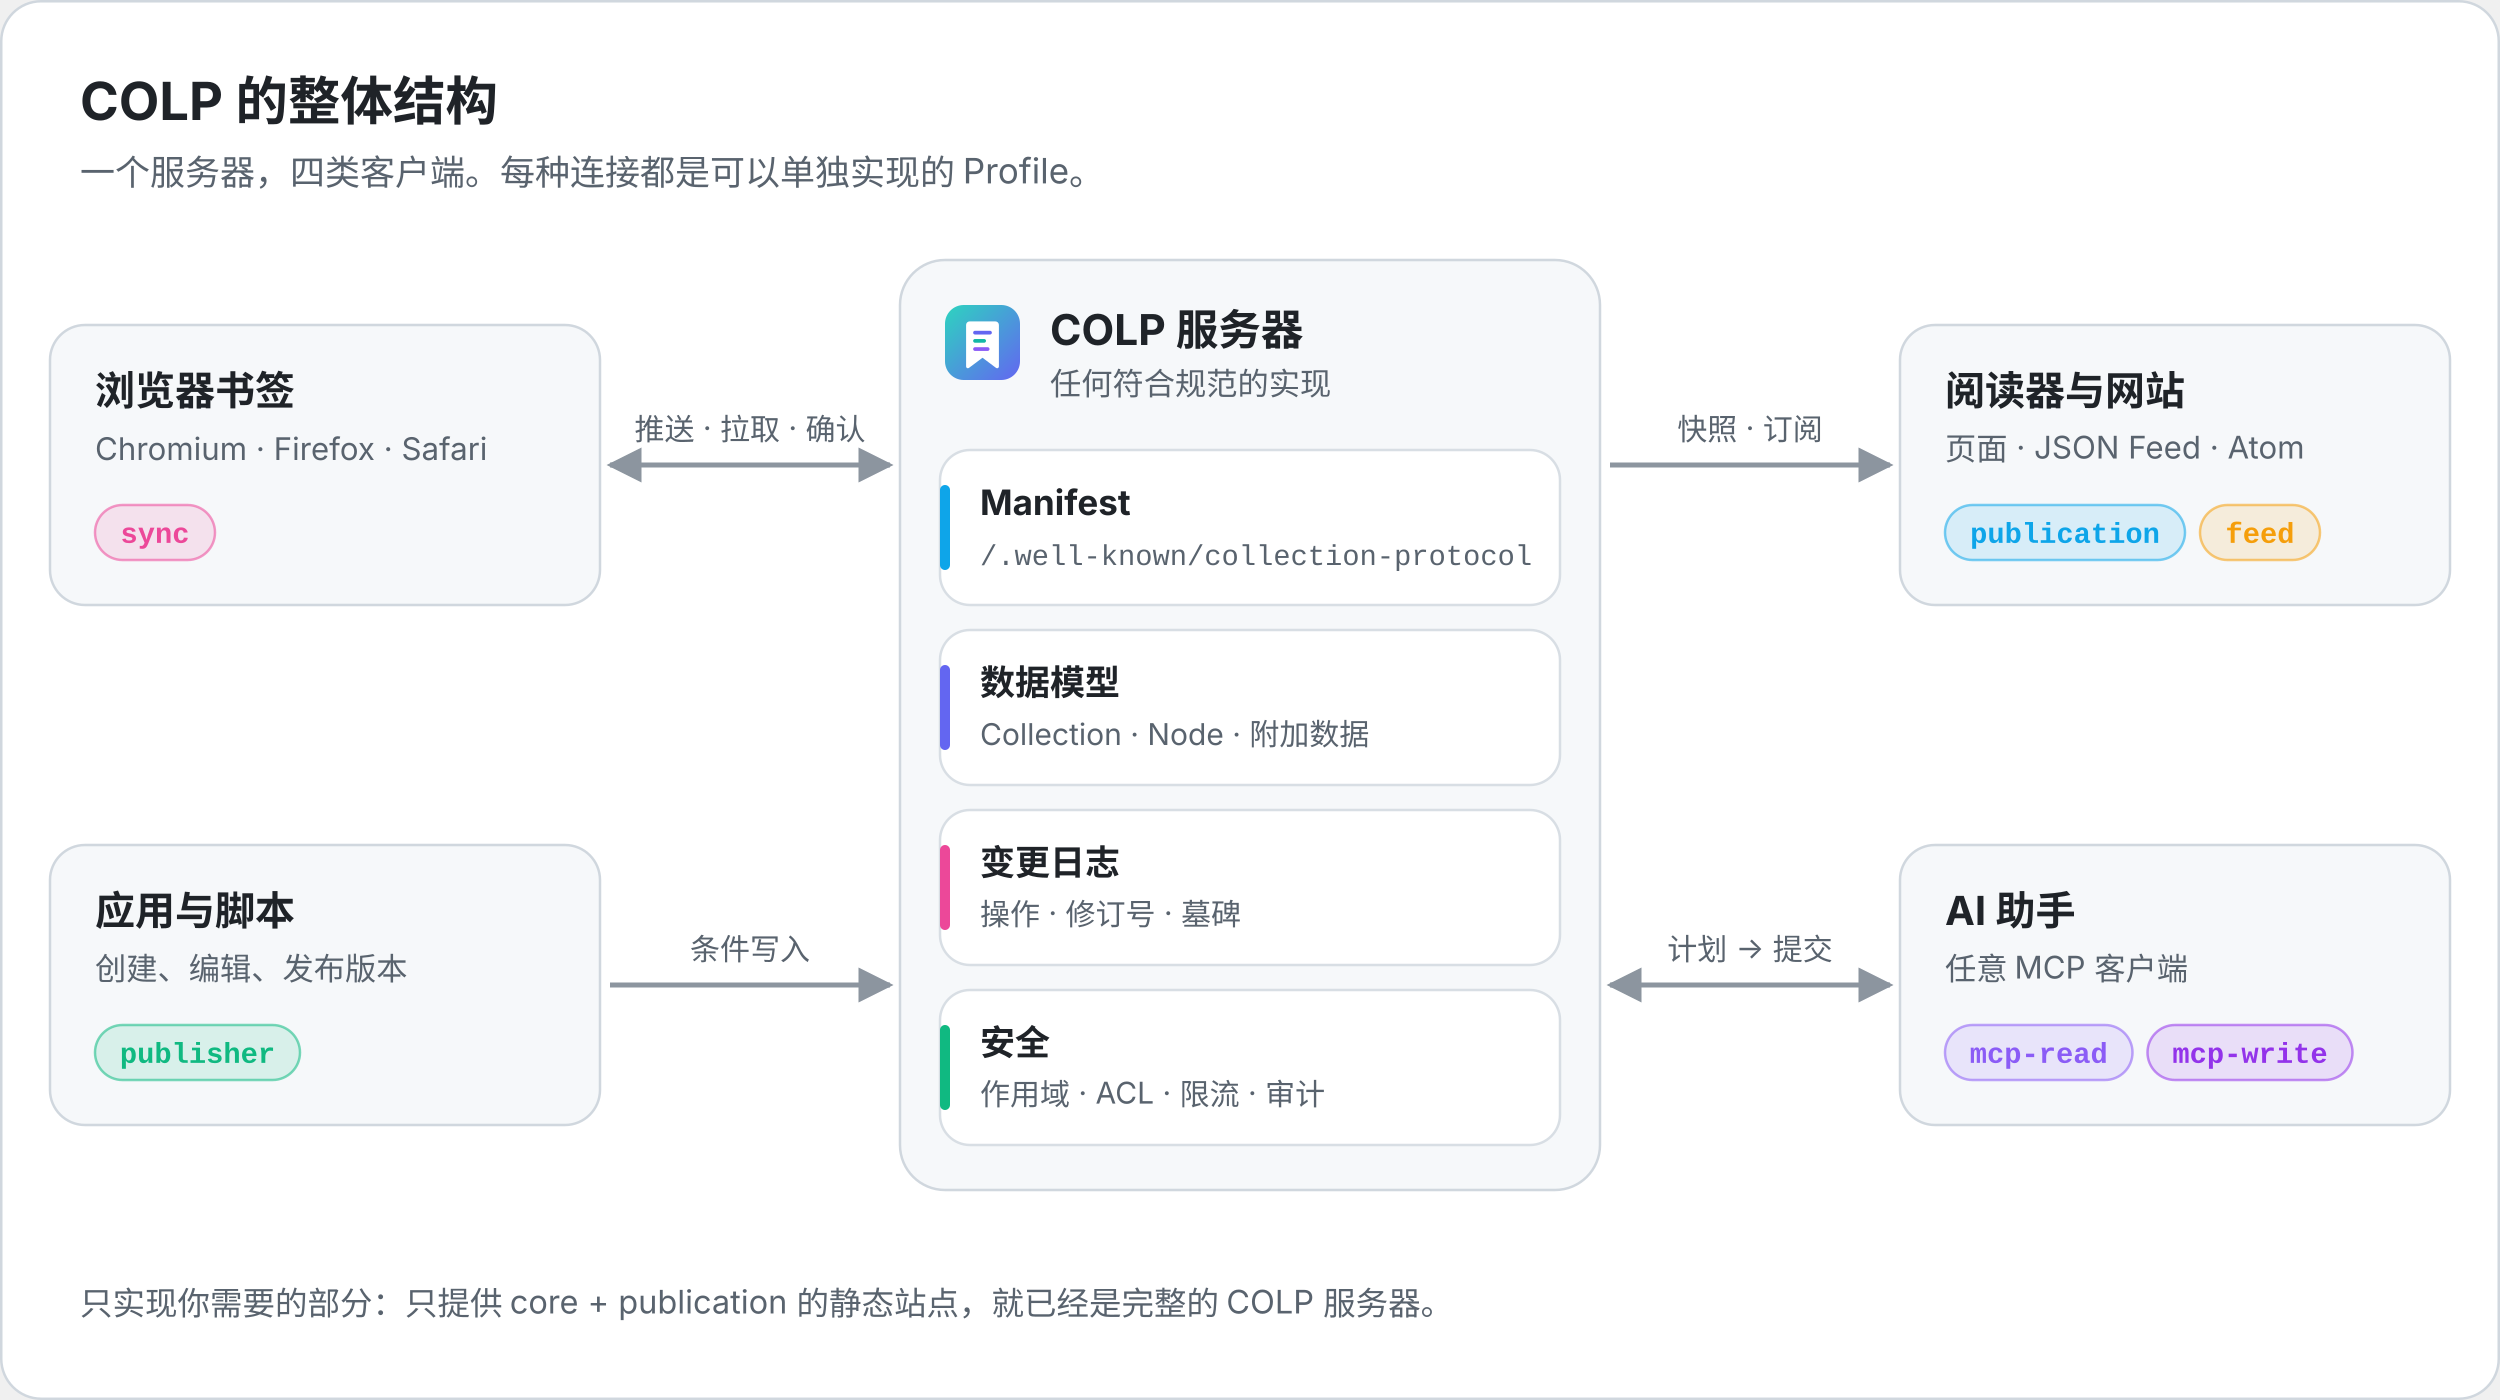
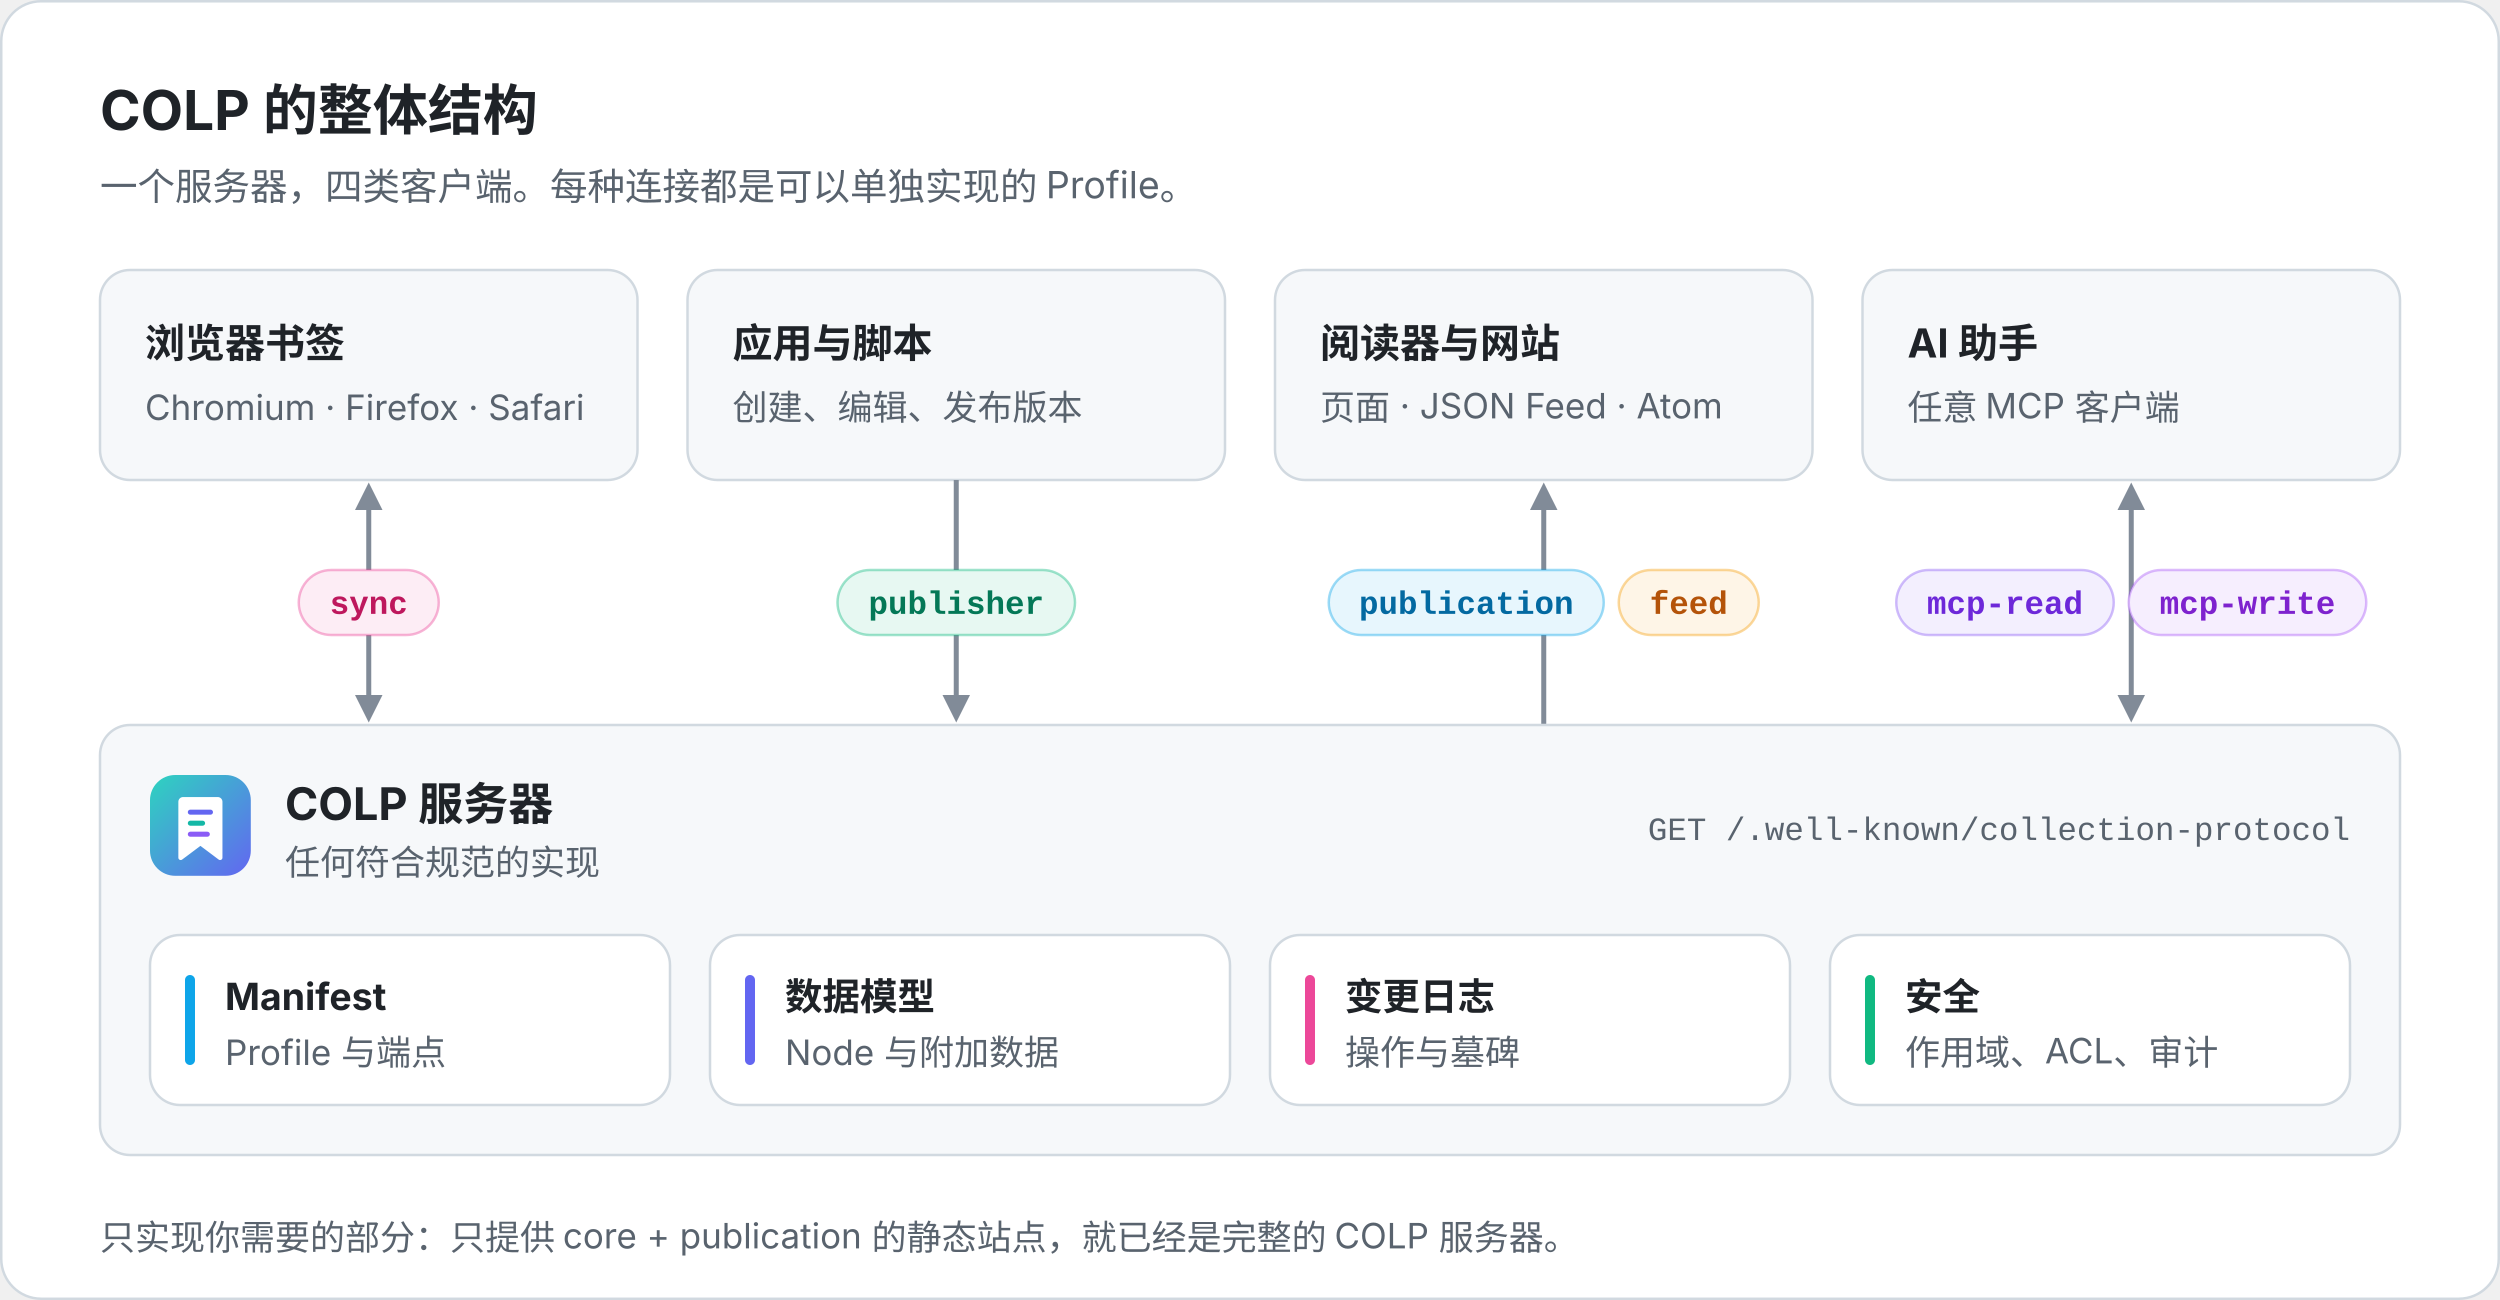
- <svg xmlns="http://www.w3.org/2000/svg" width="1000" height="560" viewBox="0 0 1000 560" role="img" aria-labelledby="title desc" xml:lang="zh-CN">
-   <style>text{font-family:Inter, 'Segoe UI', -apple-system, BlinkMacSystemFont, 'Helvetica Neue', Arial, 'PingFang SC', 'Hiragino Sans GB', 'Microsoft YaHei', 'Noto Sans CJK SC', 'Droid Sans Fallback', sans-serif}.mono{font-family:ui-monospace, SFMono-Regular, Menlo, Consolas, 'Liberation Mono', 'Noto Sans Mono', 'Droid Sans Fallback', monospace}.frame{fill:#ffffff;stroke:#d0d7de}.card{fill:#f6f8fa;stroke:#d0d7de}.inner{fill:#ffffff;stroke:#d8dee4}.h{fill:#1f2328;font-weight:700}.b{fill:#1f2328}.m{fill:#59636e}.ln{stroke:#8c959f;fill:none}.lnf{fill:#8c959f}@media (prefers-color-scheme: dark){.frame{fill:#0d1117;stroke:#30363d}.card{fill:#161b22;stroke:#30363d}.inner{fill:#0d1117;stroke:#3d444d}.h,.b{fill:#e6edf3}.m{fill:#9198a1}.ln{stroke:#6e7681}.lnf{fill:#6e7681}}</style>
+ <svg xmlns="http://www.w3.org/2000/svg" width="1000" height="520" viewBox="0 0 1000 520" role="img" aria-labelledby="title desc" xml:lang="zh-CN">
+   <style>text{font-family:Inter, 'Segoe UI', -apple-system, BlinkMacSystemFont, 'Helvetica Neue', Arial, 'PingFang SC', 'Hiragino Sans GB', 'Microsoft YaHei', 'Noto Sans CJK SC', sans-serif}.mono{font-family:ui-monospace, SFMono-Regular, Menlo, Consolas, 'Liberation Mono', monospace}</style>
  <defs>
    <linearGradient id="mark" x1="0" y1="0" x2="1" y2="1">
-       <stop offset="0" stop-color="#2DD4BF" />
-       <stop offset="1" stop-color="#6366F1" />
+       <stop offset="0" stop-color="#2dd4bf" />
+       <stop offset="1" stop-color="#6366f1" />
    </linearGradient>
-     <marker id="arrow" viewBox="0 0 10 10" refX="9" refY="5" markerWidth="7" markerHeight="7" orient="auto-start-reverse">
-       <path d="M0,0L10,5L0,10z" class="lnf" />
-     </marker>
  </defs>
-   <rect class="frame" x="0.5" y="0.5" width="999" height="559" rx="16" />
-   <text class="h" x="32" y="48" font-size="21">COLP 的整体结构</text>
-   <text class="m" x="32" y="74" font-size="14">一个服务器，四类客户端。每种连接都是可以单独实现的 Profile。</text>
-   <rect class="card" x="360" y="104" width="280" height="372" rx="18" />
-   <g transform="translate(378 122) scale(0.46875)">
-     <rect width="64" height="64" rx="16" fill="url(#mark)" />
-     <path d="M21 14h22a3 3 0 0 1 3 3v35.5a1.5 1.5 0 0 1-2.4 1.2L32 45l-11.6 8.7A1.5 1.5 0 0 1 18 52.5V17a3 3 0 0 1 3-3z" fill="#fff" />
-     <rect x="24" y="22" width="16" height="3.2" rx="1.6" fill="#6366F1" />
-     <rect x="24" y="29" width="11" height="3.2" rx="1.6" fill="#14B8A6" />
-     <rect x="24" y="36" width="14" height="3.2" rx="1.6" fill="#8B5CF6" />
+   <rect x="0.5" y="0.5" width="999" height="519" rx="16" fill="#ffffff" stroke="#d1d9e0" />
+   <text x="40" y="52" font-size="22" font-weight="700" fill="#1f2328">COLP 的整体结构</text>
+   <text x="40" y="80" font-size="15" fill="#59636e">一个服务器，四类客户端。每种连接都是可以单独实现的 Profile。</text>
+   <rect x="40" y="108" width="215" height="84" rx="12" fill="#f6f8fa" stroke="#d1d9e0" />
+   <text x="58" y="143" font-size="16" font-weight="700" fill="#1f2328">浏览器书签</text>
+   <text x="58" y="168" font-size="14" fill="#59636e">Chromium · Firefox · Safari</text>
+   <line x1="147.5" y1="202" x2="147.5" y2="280" stroke="#818b98" stroke-width="2" />
+   <path d="M147.5 193L153 204L142 204Z" fill="#818b98" />
+   <path d="M147.5 289L142 278L153 278Z" fill="#818b98" />
+   <rect x="119.5" y="228" width="56" height="26" rx="13" fill="#ffffff" />
+   <rect x="119.5" y="228" width="56" height="26" rx="13" fill="#ec4899" fill-opacity="0.1" stroke="#ec4899" stroke-opacity="0.4" />
+   <text x="147.5" y="245.55" font-size="13" font-weight="600" fill="#be185d" text-anchor="middle" class="mono">sync</text>
+   <rect x="275" y="108" width="215" height="84" rx="12" fill="#f6f8fa" stroke="#d1d9e0" />
+   <text x="293" y="143" font-size="16" font-weight="700" fill="#1f2328">应用与脚本</text>
+   <text x="293" y="168" font-size="14" fill="#59636e">创建、编辑、发布版本</text>
+   <line x1="382.5" y1="192" x2="382.5" y2="280" stroke="#818b98" stroke-width="2" />
+   <path d="M382.5 289L377 278L388 278Z" fill="#818b98" />
+   <rect x="335" y="228" width="95" height="26" rx="13" fill="#ffffff" />
+   <rect x="335" y="228" width="95" height="26" rx="13" fill="#10b981" fill-opacity="0.1" stroke="#10b981" stroke-opacity="0.4" />
+   <text x="382.5" y="245.55" font-size="13" font-weight="600" fill="#047857" text-anchor="middle" class="mono">publisher</text>
+   <rect x="510" y="108" width="215" height="84" rx="12" fill="#f6f8fa" stroke="#d1d9e0" />
+   <text x="528" y="143" font-size="16" font-weight="700" fill="#1f2328">阅读器与网站</text>
+   <text x="528" y="168" font-size="14" fill="#59636e">页面 · JSON Feed · Atom</text>
+   <line x1="617.5" y1="202" x2="617.5" y2="290" stroke="#818b98" stroke-width="2" />
+   <path d="M617.5 193L623 204L612 204Z" fill="#818b98" />
+   <rect x="531.5" y="228" width="110" height="26" rx="13" fill="#ffffff" />
+   <rect x="531.5" y="228" width="110" height="26" rx="13" fill="#0ea5e9" fill-opacity="0.1" stroke="#0ea5e9" stroke-opacity="0.4" />
+   <text x="586.5" y="245.55" font-size="13" font-weight="600" fill="#0369a1" text-anchor="middle" class="mono">publication</text>
+   <rect x="647.5" y="228" width="56" height="26" rx="13" fill="#ffffff" />
+   <rect x="647.5" y="228" width="56" height="26" rx="13" fill="#f59e0b" fill-opacity="0.1" stroke="#f59e0b" stroke-opacity="0.4" />
+   <text x="675.5" y="245.55" font-size="13" font-weight="600" fill="#b45309" text-anchor="middle" class="mono">feed</text>
+   <rect x="745" y="108" width="215" height="84" rx="12" fill="#f6f8fa" stroke="#d1d9e0" />
+   <text x="763" y="143" font-size="16" font-weight="700" fill="#1f2328">AI 助手</text>
+   <text x="763" y="168" font-size="14" fill="#59636e">任意 MCP 客户端</text>
+   <line x1="852.5" y1="202" x2="852.5" y2="280" stroke="#818b98" stroke-width="2" />
+   <path d="M852.5 193L858 204L847 204Z" fill="#818b98" />
+   <path d="M852.5 289L847 278L858 278Z" fill="#818b98" />
+   <rect x="758.5" y="228" width="87" height="26" rx="13" fill="#ffffff" />
+   <rect x="758.5" y="228" width="87" height="26" rx="13" fill="#8b5cf6" fill-opacity="0.1" stroke="#8b5cf6" stroke-opacity="0.4" />
+   <text x="802" y="245.55" font-size="13" font-weight="600" fill="#6d28d9" text-anchor="middle" class="mono">mcp-read</text>
+   <rect x="851.5" y="228" width="95" height="26" rx="13" fill="#ffffff" />
+   <rect x="851.5" y="228" width="95" height="26" rx="13" fill="#a855f7" fill-opacity="0.1" stroke="#a855f7" stroke-opacity="0.4" />
+   <text x="899" y="245.55" font-size="13" font-weight="600" fill="#7e22ce" text-anchor="middle" class="mono">mcp-write</text>
+   <rect x="40" y="290" width="920" height="172" rx="12" fill="#f6f8fa" stroke="#d1d9e0" />
+   <g transform="translate(60 310) scale(0.63)">
+     <rect x="0" y="0" width="64" height="64" rx="16" fill="url(#mark)" />
+     <path d="M21 14h22a3 3 0 0 1 3 3v35.5a1.5 1.5 0 0 1-2.4 1.2L32 45l-11.6 8.7A1.5 1.5 0 0 1 18 52.5V17a3 3 0 0 1 3-3z" fill="#ffffff" />
+     <rect x="24" y="22" width="16" height="3.2" rx="1.6" fill="#6366f1" />
+     <rect x="24" y="29" width="11" height="3.2" rx="1.6" fill="#14b8a6" />
+     <rect x="24" y="36" width="14" height="3.2" rx="1.6" fill="#8b5cf6" />
  </g>
-   <text class="h" x="420" y="138" font-size="17">COLP 服务器</text>
-   <text class="m" x="420" y="158" font-size="12.5">任何符合规范的实现</text>
-   <rect class="inner" x="376" y="180" width="248" height="62" rx="12" />
-   <rect x="376" y="194" width="4" height="34" rx="2" fill="#0EA5E9" />
-   <text class="h" x="392" y="206" font-size="14">Manifest</text>
-   <text class="m mono" x="392" y="226" font-size="11.5">/.well-known/collection-protocol</text>
-   <rect class="inner" x="376" y="252" width="248" height="62" rx="12" />
-   <rect x="376" y="266" width="4" height="34" rx="2" fill="#6366F1" />
-   <text class="h" x="392" y="278" font-size="14">数据模型</text>
-   <text class="m" x="392" y="298" font-size="12">Collection · Node · 附加数据</text>
-   <rect class="inner" x="376" y="324" width="248" height="62" rx="12" />
-   <rect x="376" y="338" width="4" height="34" rx="2" fill="#EC4899" />
-   <text class="h" x="392" y="350" font-size="14">变更日志</text>
-   <text class="m" x="392" y="370" font-size="12">操作 · 修订号 · 墓碑</text>
-   <rect class="inner" x="376" y="396" width="248" height="62" rx="12" />
-   <rect x="376" y="410" width="4" height="34" rx="2" fill="#10B981" />
-   <text class="h" x="392" y="422" font-size="14">安全</text>
-   <text class="m" x="392" y="442" font-size="12">作用域 · ACL · 限流 · 审计</text>
-   <rect class="card" x="20" y="130" width="220" height="112" rx="14" />
-   <text class="h" x="38" y="162" font-size="16">浏览器书签</text>
-   <text class="m" x="38" y="184" font-size="12.5">Chromium · Firefox · Safari</text>
-   <rect x="38" y="202" width="48" height="22" rx="11" fill="#EC4899" fill-opacity="0.13" stroke="#EC4899" stroke-opacity="0.55" />
-   <text x="62" y="217.14" text-anchor="middle" font-size="11.5" font-weight="600" fill="#EC4899" class="mono">sync</text>
-   <rect class="card" x="20" y="338" width="220" height="112" rx="14" />
-   <text class="h" x="38" y="370" font-size="16">应用与脚本</text>
-   <text class="m" x="38" y="392" font-size="12.5">创建、编辑、发布版本</text>
-   <rect x="38" y="410" width="82" height="22" rx="11" fill="#10B981" fill-opacity="0.13" stroke="#10B981" stroke-opacity="0.55" />
-   <text x="79" y="425.14" text-anchor="middle" font-size="11.5" font-weight="600" fill="#10B981" class="mono">publisher</text>
-   <rect class="card" x="760" y="130" width="220" height="112" rx="14" />
-   <text class="h" x="778" y="162" font-size="16">阅读器与网站</text>
-   <text class="m" x="778" y="184" font-size="12.5">页面 · JSON Feed · Atom</text>
-   <rect x="778" y="202" width="96" height="22" rx="11" fill="#0EA5E9" fill-opacity="0.13" stroke="#0EA5E9" stroke-opacity="0.55" />
-   <text x="826" y="217.14" text-anchor="middle" font-size="11.5" font-weight="600" fill="#0EA5E9" class="mono">publication</text>
-   <rect x="880" y="202" width="48" height="22" rx="11" fill="#F59E0B" fill-opacity="0.13" stroke="#F59E0B" stroke-opacity="0.55" />
-   <text x="904" y="217.14" text-anchor="middle" font-size="11.5" font-weight="600" fill="#F59E0B" class="mono">feed</text>
-   <rect class="card" x="760" y="338" width="220" height="112" rx="14" />
-   <text class="h" x="778" y="370" font-size="16">AI 助手</text>
-   <text class="m" x="778" y="392" font-size="12.5">任意 MCP 客户端</text>
-   <rect x="778" y="410" width="75" height="22" rx="11" fill="#8B5CF6" fill-opacity="0.13" stroke="#8B5CF6" stroke-opacity="0.55" />
-   <text x="815.5" y="425.14" text-anchor="middle" font-size="11.5" font-weight="600" fill="#8B5CF6" class="mono">mcp-read</text>
-   <rect x="859" y="410" width="82" height="22" rx="11" fill="#9333EA" fill-opacity="0.13" stroke="#9333EA" stroke-opacity="0.55" />
-   <text x="900" y="425.14" text-anchor="middle" font-size="11.5" font-weight="600" fill="#9333EA" class="mono">mcp-write</text>
-   <line class="ln" x1="244" y1="186" x2="356" y2="186" stroke-width="2" marker-end="url(#arrow)" marker-start="url(#arrow)" />
-   <text class="m" x="300" y="176" font-size="12" text-anchor="middle">推送 · 拉取 · 确认</text>
-   <line class="ln" x1="244" y1="394" x2="356" y2="394" stroke-width="2" marker-end="url(#arrow)" />
-   <text class="m" x="300" y="384" font-size="12" text-anchor="middle">条件写入</text>
-   <line class="ln" x1="644" y1="186" x2="756" y2="186" stroke-width="2" marker-end="url(#arrow)" />
-   <text class="m" x="700" y="176" font-size="12" text-anchor="middle">快照 · 订阅</text>
-   <line class="ln" x1="644" y1="394" x2="756" y2="394" stroke-width="2" marker-end="url(#arrow)" marker-start="url(#arrow)" />
-   <text class="m" x="700" y="384" font-size="12" text-anchor="middle">计划 → 提交</text>
-   <text class="m" x="32" y="526" font-size="13">只实现你需要的部分：只提供 core + publication 的静态站点，就已经是完整的 COLP 服务器。</text>
+   <text x="114" y="328" font-size="18" font-weight="700" fill="#1f2328">COLP 服务器</text>
+   <text x="114" y="350" font-size="14" fill="#59636e">任何符合规范的实现</text>
+   <text x="940" y="336" font-size="13" fill="#59636e" text-anchor="end" class="mono">GET /.well-known/collection-protocol</text>
+   <rect x="60" y="374" width="208" height="68" rx="12" fill="#ffffff" stroke="#d1d9e0" />
+   <rect x="74" y="390" width="4" height="36" rx="2" fill="#0ea5e9" />
+   <text x="90" y="404" font-size="15" font-weight="700" fill="#1f2328">Manifest</text>
+   <text x="90" y="426" font-size="14" fill="#59636e">Profile 与端点</text>
+   <rect x="284" y="374" width="208" height="68" rx="12" fill="#ffffff" stroke="#d1d9e0" />
+   <rect x="298" y="390" width="4" height="36" rx="2" fill="#6366f1" />
+   <text x="314" y="404" font-size="15" font-weight="700" fill="#1f2328">数据模型</text>
+   <text x="314" y="426" font-size="14" fill="#59636e">Node 与附加数据</text>
+   <rect x="508" y="374" width="208" height="68" rx="12" fill="#ffffff" stroke="#d1d9e0" />
+   <rect x="522" y="390" width="4" height="36" rx="2" fill="#ec4899" />
+   <text x="538" y="404" font-size="15" font-weight="700" fill="#1f2328">变更日志</text>
+   <text x="538" y="426" font-size="14" fill="#59636e">操作与墓碑</text>
+   <rect x="732" y="374" width="208" height="68" rx="12" fill="#ffffff" stroke="#d1d9e0" />
+   <rect x="746" y="390" width="4" height="36" rx="2" fill="#10b981" />
+   <text x="762" y="404" font-size="15" font-weight="700" fill="#1f2328">安全</text>
+   <text x="762" y="426" font-size="14" fill="#59636e">作用域、ACL、审计</text>
+   <text x="40" y="500" font-size="14" fill="#59636e">只实现你需要的部分：只提供 core + publication 的静态站点，就已经是完整的 COLP 服务器。</text>
</svg>
